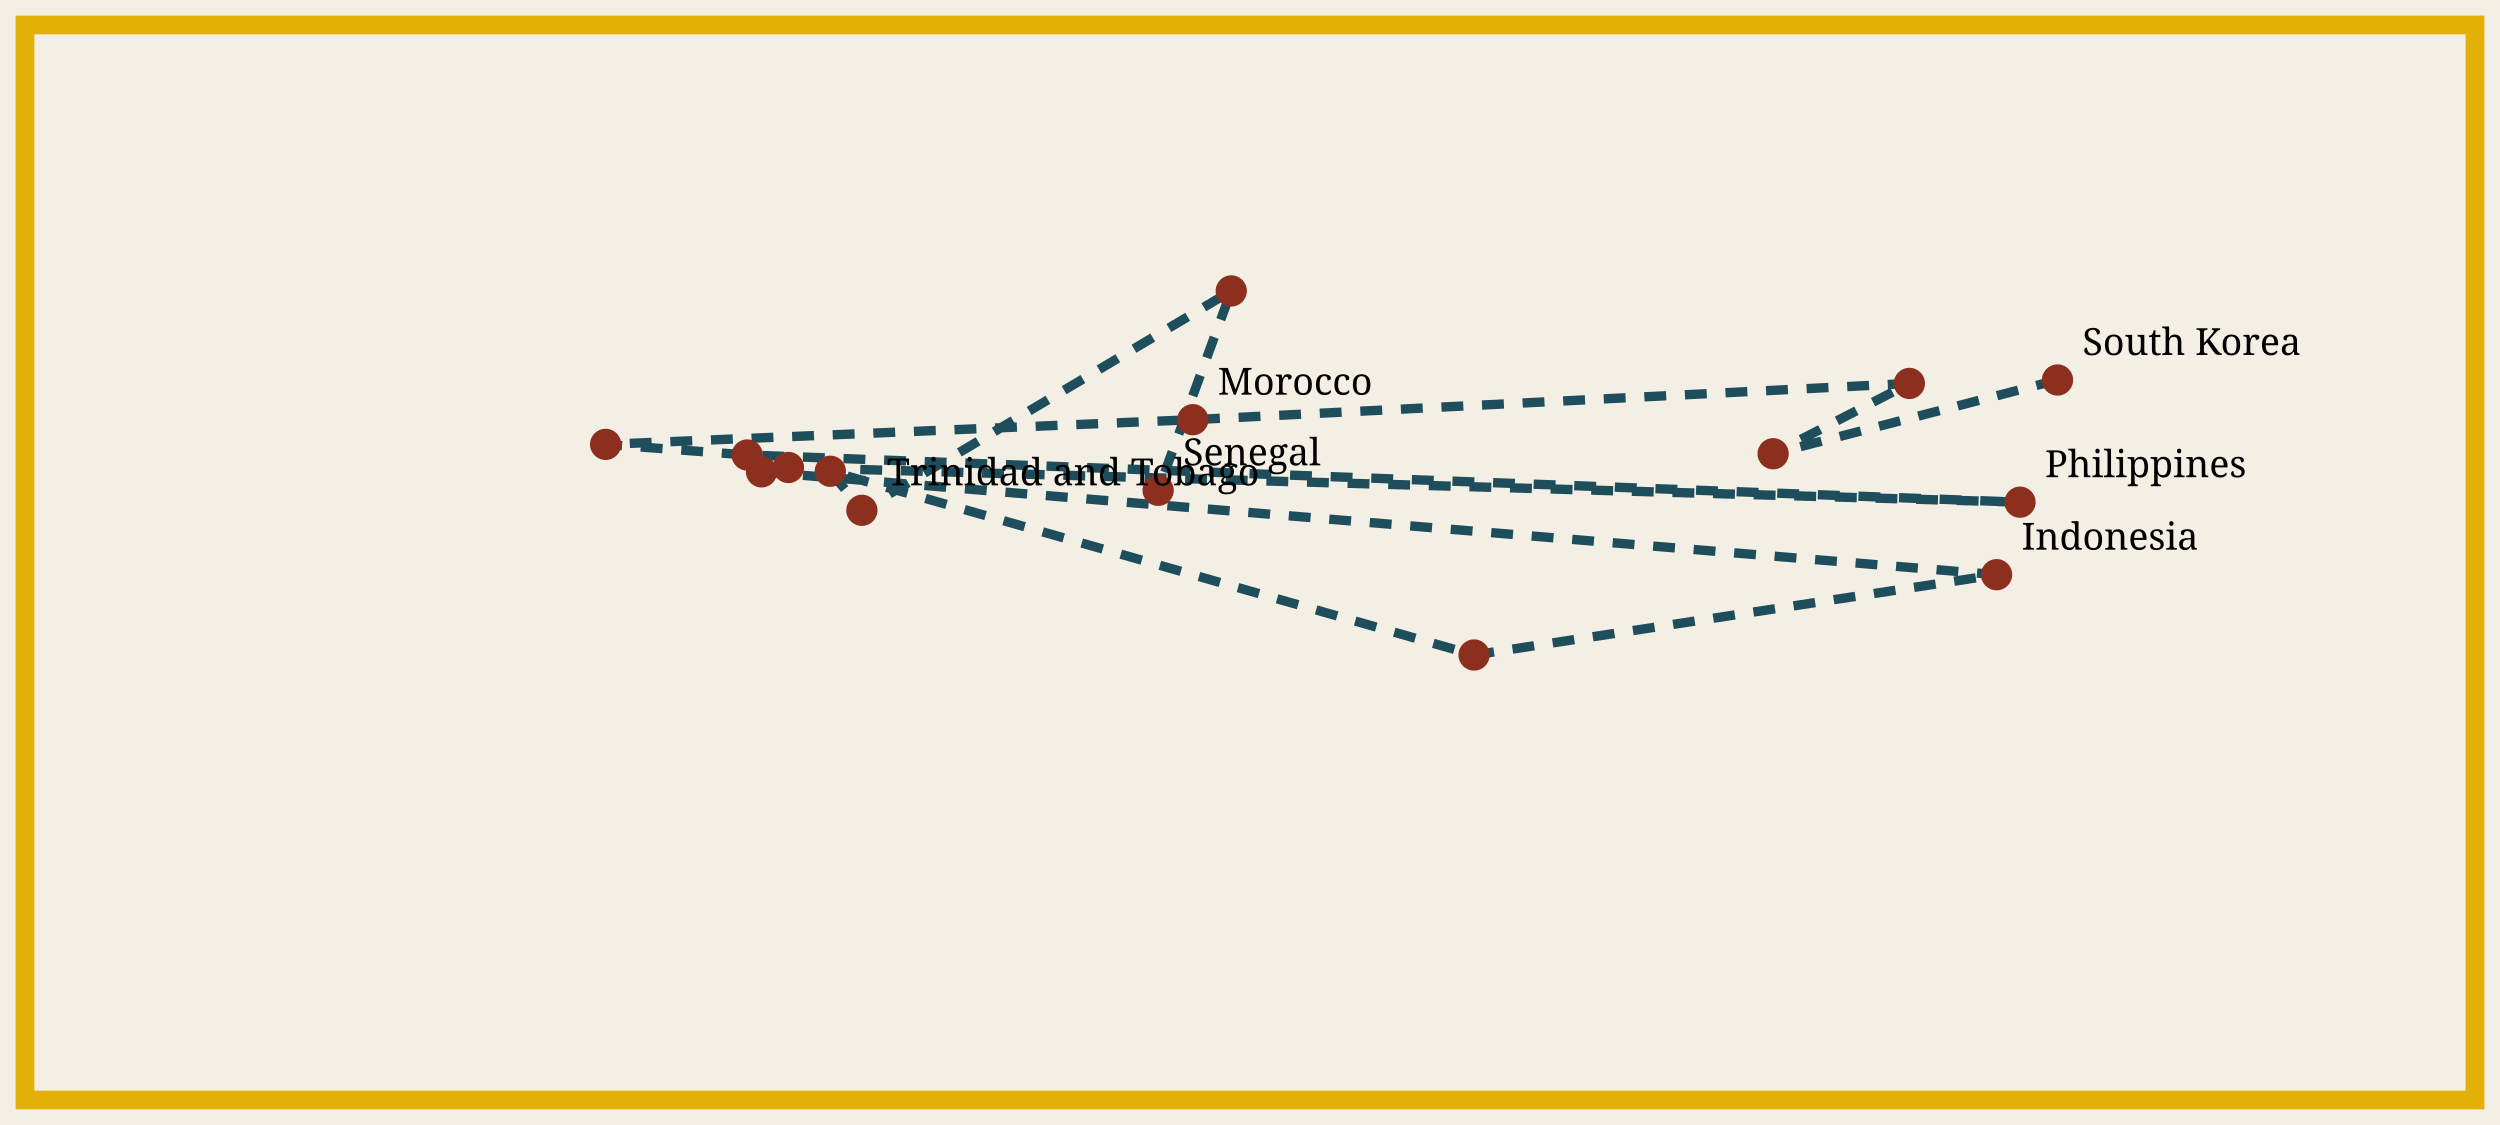
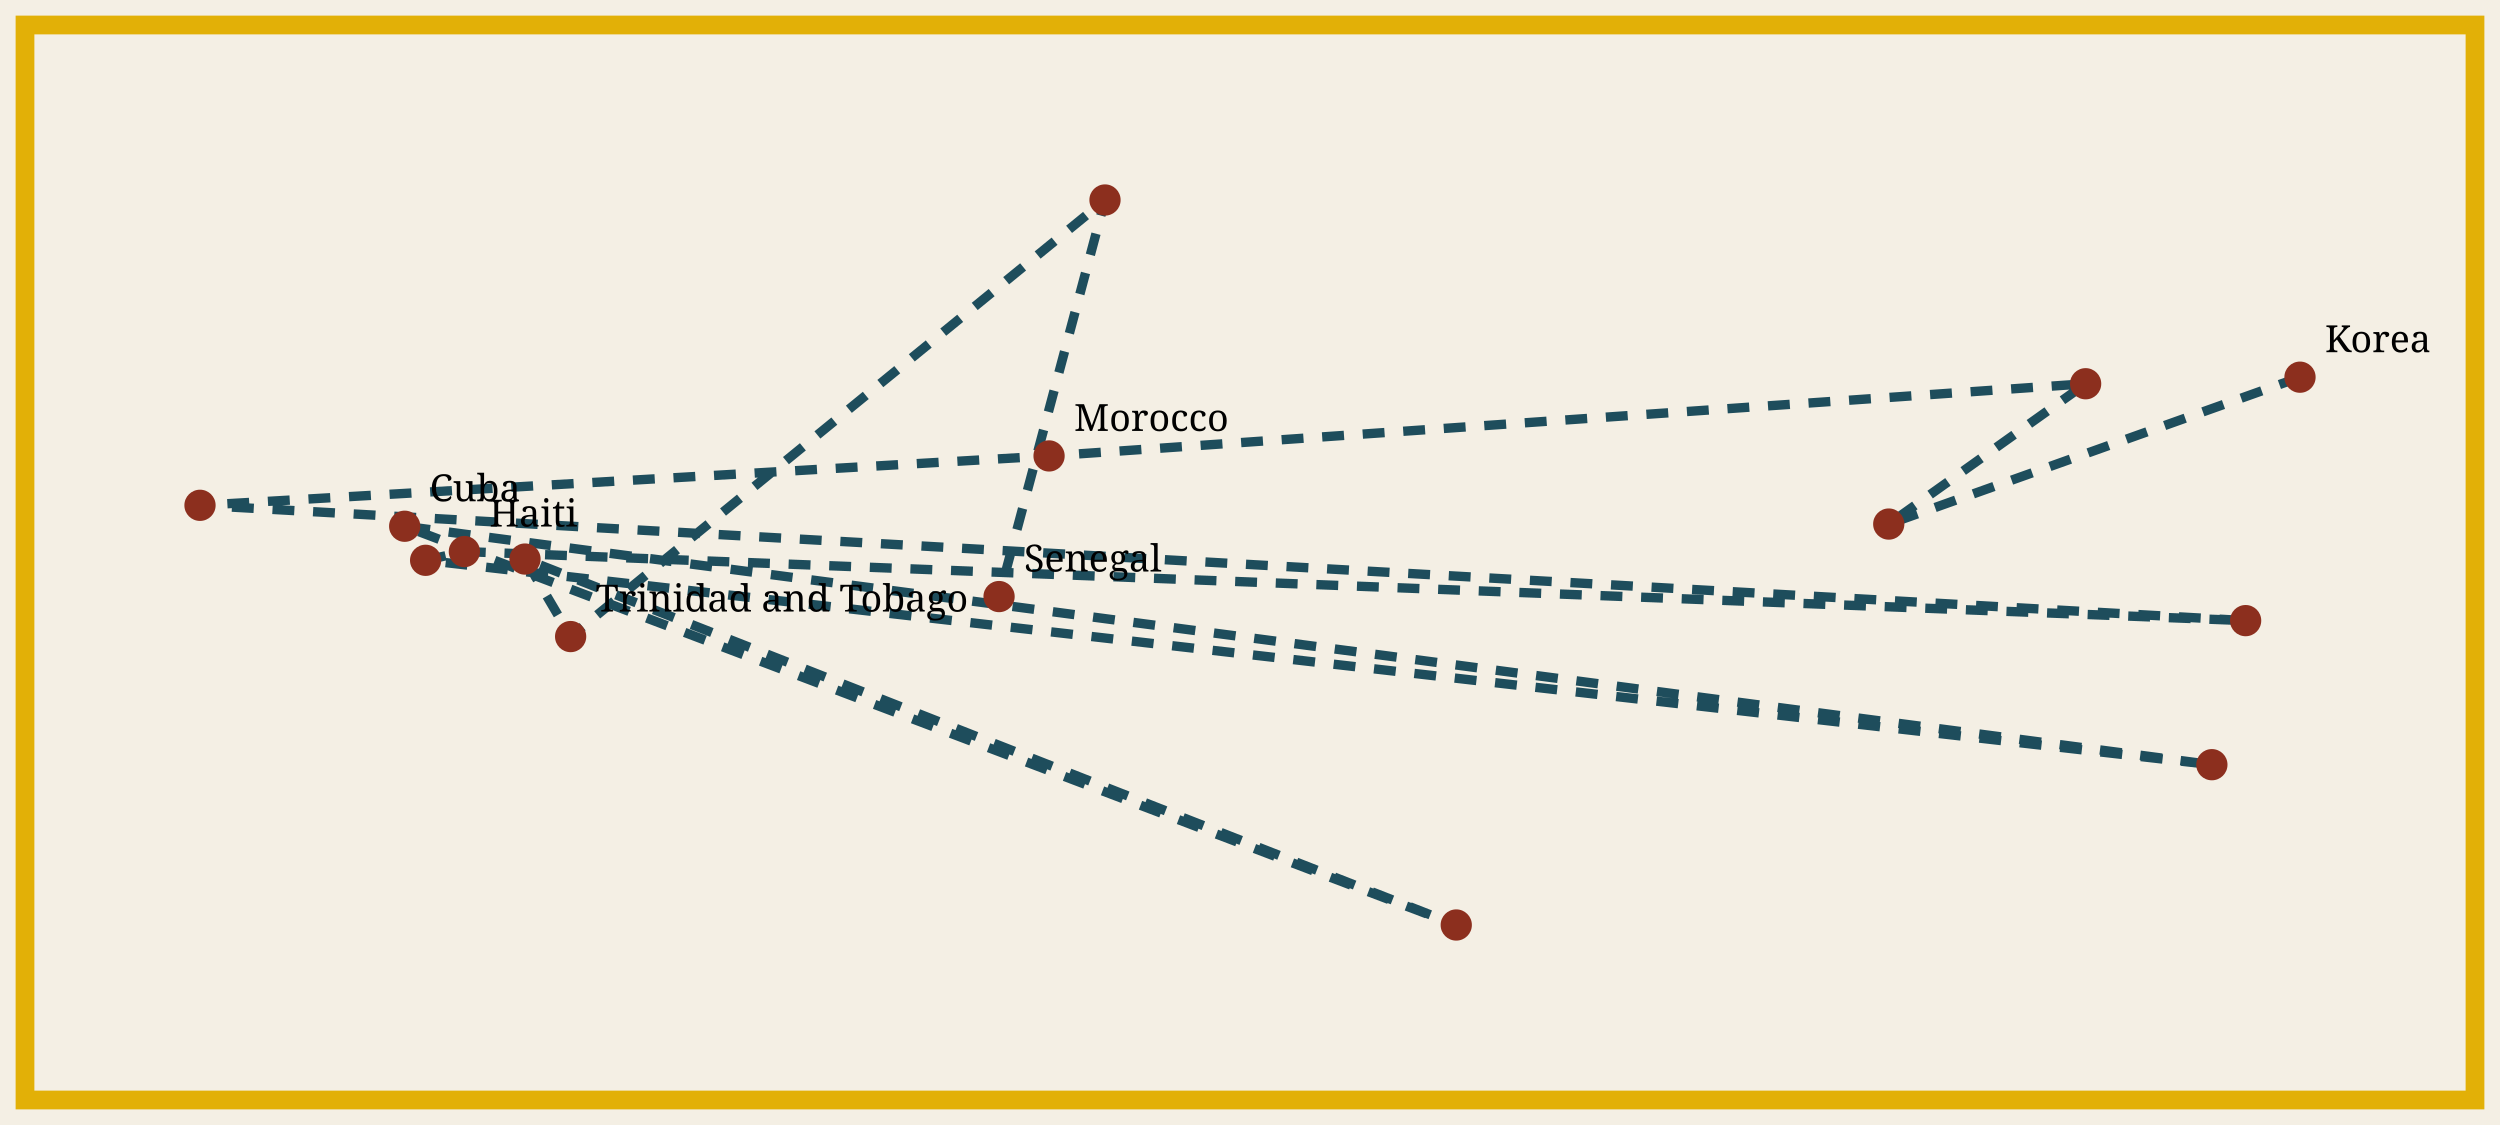
<svg xmlns="http://www.w3.org/2000/svg" viewBox="0 0 800 360">
  <rect width="800" height="360" fill="#f4efe4" />
  <rect x="8" y="8" width="784" height="344" fill="none" stroke="#e2b007" stroke-width="6" />
-   <path d="M658.4 121.6 L567.4 145.2 L611.0 122.7 L381.7 134.3 L193.8 142.2 L239.1 145.6 L646.4 160.7 L252.3 149.6 L243.7 151.0 L638.9 183.9 L471.7 209.6 L265.7 150.8 L275.8 163.3 L394.0 93.1 L370.6 156.9" fill="none" stroke="#1e4d5c" stroke-width="3" stroke-dasharray="7 6" />
-   <circle cx="658.4" cy="121.6" r="5" fill="#8c2f1e" />
-   <circle cx="567.4" cy="145.2" r="5" fill="#8c2f1e" />
-   <circle cx="611.0" cy="122.7" r="5" fill="#8c2f1e" />
-   <circle cx="381.7" cy="134.3" r="5" fill="#8c2f1e" />
-   <circle cx="193.8" cy="142.2" r="5" fill="#8c2f1e" />
-   <circle cx="239.1" cy="145.6" r="5" fill="#8c2f1e" />
-   <circle cx="646.4" cy="160.7" r="5" fill="#8c2f1e" />
-   <circle cx="252.3" cy="149.6" r="5" fill="#8c2f1e" />
-   <circle cx="243.7" cy="151.0" r="5" fill="#8c2f1e" />
-   <circle cx="638.9" cy="183.9" r="5" fill="#8c2f1e" />
-   <circle cx="471.7" cy="209.6" r="5" fill="#8c2f1e" />
-   <circle cx="265.7" cy="150.8" r="5" fill="#8c2f1e" />
-   <circle cx="275.8" cy="163.3" r="5" fill="#8c2f1e" />
-   <circle cx="394.0" cy="93.1" r="5" fill="#8c2f1e" />
-   <circle cx="370.6" cy="156.9" r="5" fill="#8c2f1e" />
-   <text x="666.4" y="113.6" font-family="Georgia, serif" font-size="12">South Korea</text>
-   <text x="389.7" y="126.3" font-family="Georgia, serif" font-size="12">Morocco</text>
-   <text x="654.4" y="152.7" font-family="Georgia, serif" font-size="12">Philippines</text>
-   <text x="646.9" y="175.9" font-family="Georgia, serif" font-size="12">Indonesia</text>
-   <text x="283.8" y="155.3" font-family="Georgia, serif" font-size="12">Trinidad and Tobago</text>
-   <text x="378.6" y="148.9" font-family="Georgia, serif" font-size="12">Senegal</text>
+   <path d="M736.0 120.7 L604.4 167.7 L667.4 122.8 L335.7 145.9 L64.0 161.7 L718.6 198.6 L148.6 176.5 L136.2 179.3 L707.8 244.7 L129.5 168.4 L466.0 296.0 L168.0 178.9 L182.6 203.7 L353.6 64.0 L319.7 190.9" fill="none" stroke="#1e4d5c" stroke-width="3" stroke-dasharray="7 6" />
+   <circle cx="736.0" cy="120.7" r="5" fill="#8c2f1e" />
+   <circle cx="604.4" cy="167.7" r="5" fill="#8c2f1e" />
+   <circle cx="667.4" cy="122.8" r="5" fill="#8c2f1e" />
+   <circle cx="335.7" cy="145.9" r="5" fill="#8c2f1e" />
+   <circle cx="64.0" cy="161.7" r="5" fill="#8c2f1e" />
+   <circle cx="718.6" cy="198.6" r="5" fill="#8c2f1e" />
+   <circle cx="148.6" cy="176.5" r="5" fill="#8c2f1e" />
+   <circle cx="136.2" cy="179.3" r="5" fill="#8c2f1e" />
+   <circle cx="707.8" cy="244.7" r="5" fill="#8c2f1e" />
+   <circle cx="129.5" cy="168.4" r="5" fill="#8c2f1e" />
+   <circle cx="466.0" cy="296.0" r="5" fill="#8c2f1e" />
+   <circle cx="168.0" cy="178.9" r="5" fill="#8c2f1e" />
+   <circle cx="182.6" cy="203.7" r="5" fill="#8c2f1e" />
+   <circle cx="353.6" cy="64.0" r="5" fill="#8c2f1e" />
+   <circle cx="319.7" cy="190.9" r="5" fill="#8c2f1e" />
+   <text x="744.0" y="112.7" font-family="Georgia, serif" font-size="12">Korea</text>
+   <text x="343.7" y="137.9" font-family="Georgia, serif" font-size="12">Morocco</text>
+   <text x="156.6" y="168.5" font-family="Georgia, serif" font-size="12">Haiti</text>
+   <text x="137.5" y="160.4" font-family="Georgia, serif" font-size="12">Cuba</text>
+   <text x="190.6" y="195.7" font-family="Georgia, serif" font-size="12">Trinidad and Tobago</text>
+   <text x="327.7" y="182.9" font-family="Georgia, serif" font-size="12">Senegal</text>
</svg>
